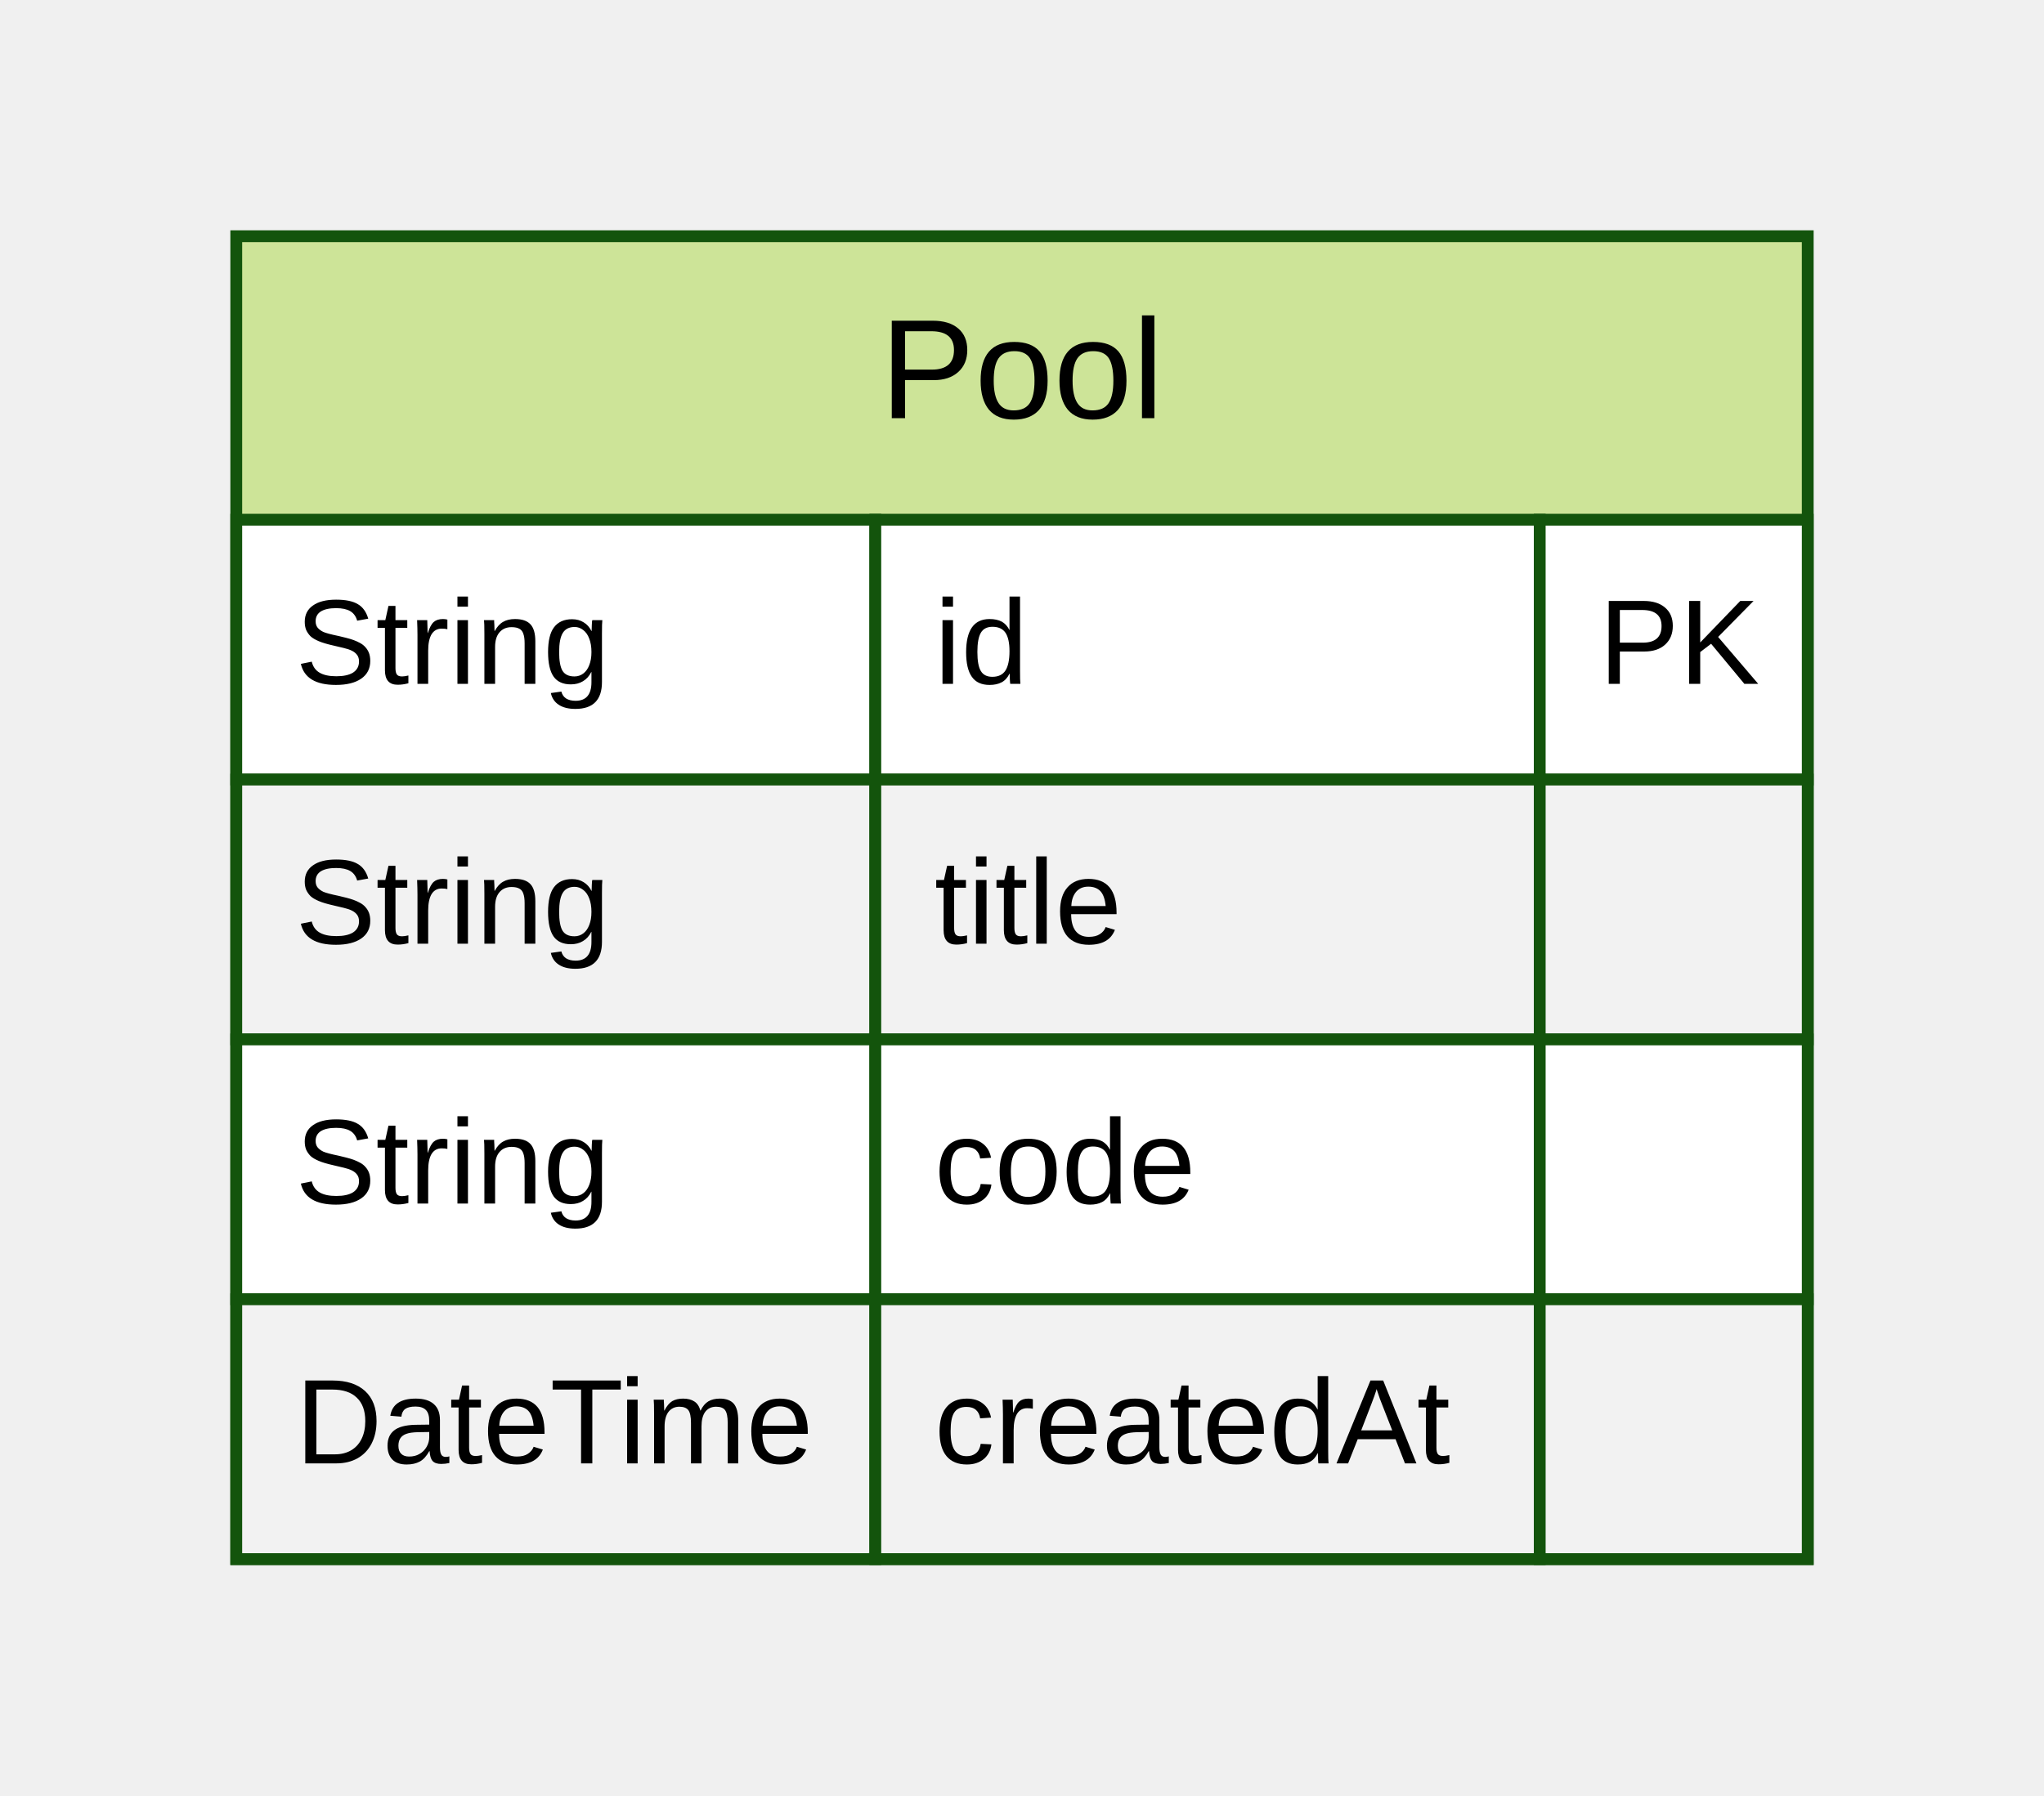
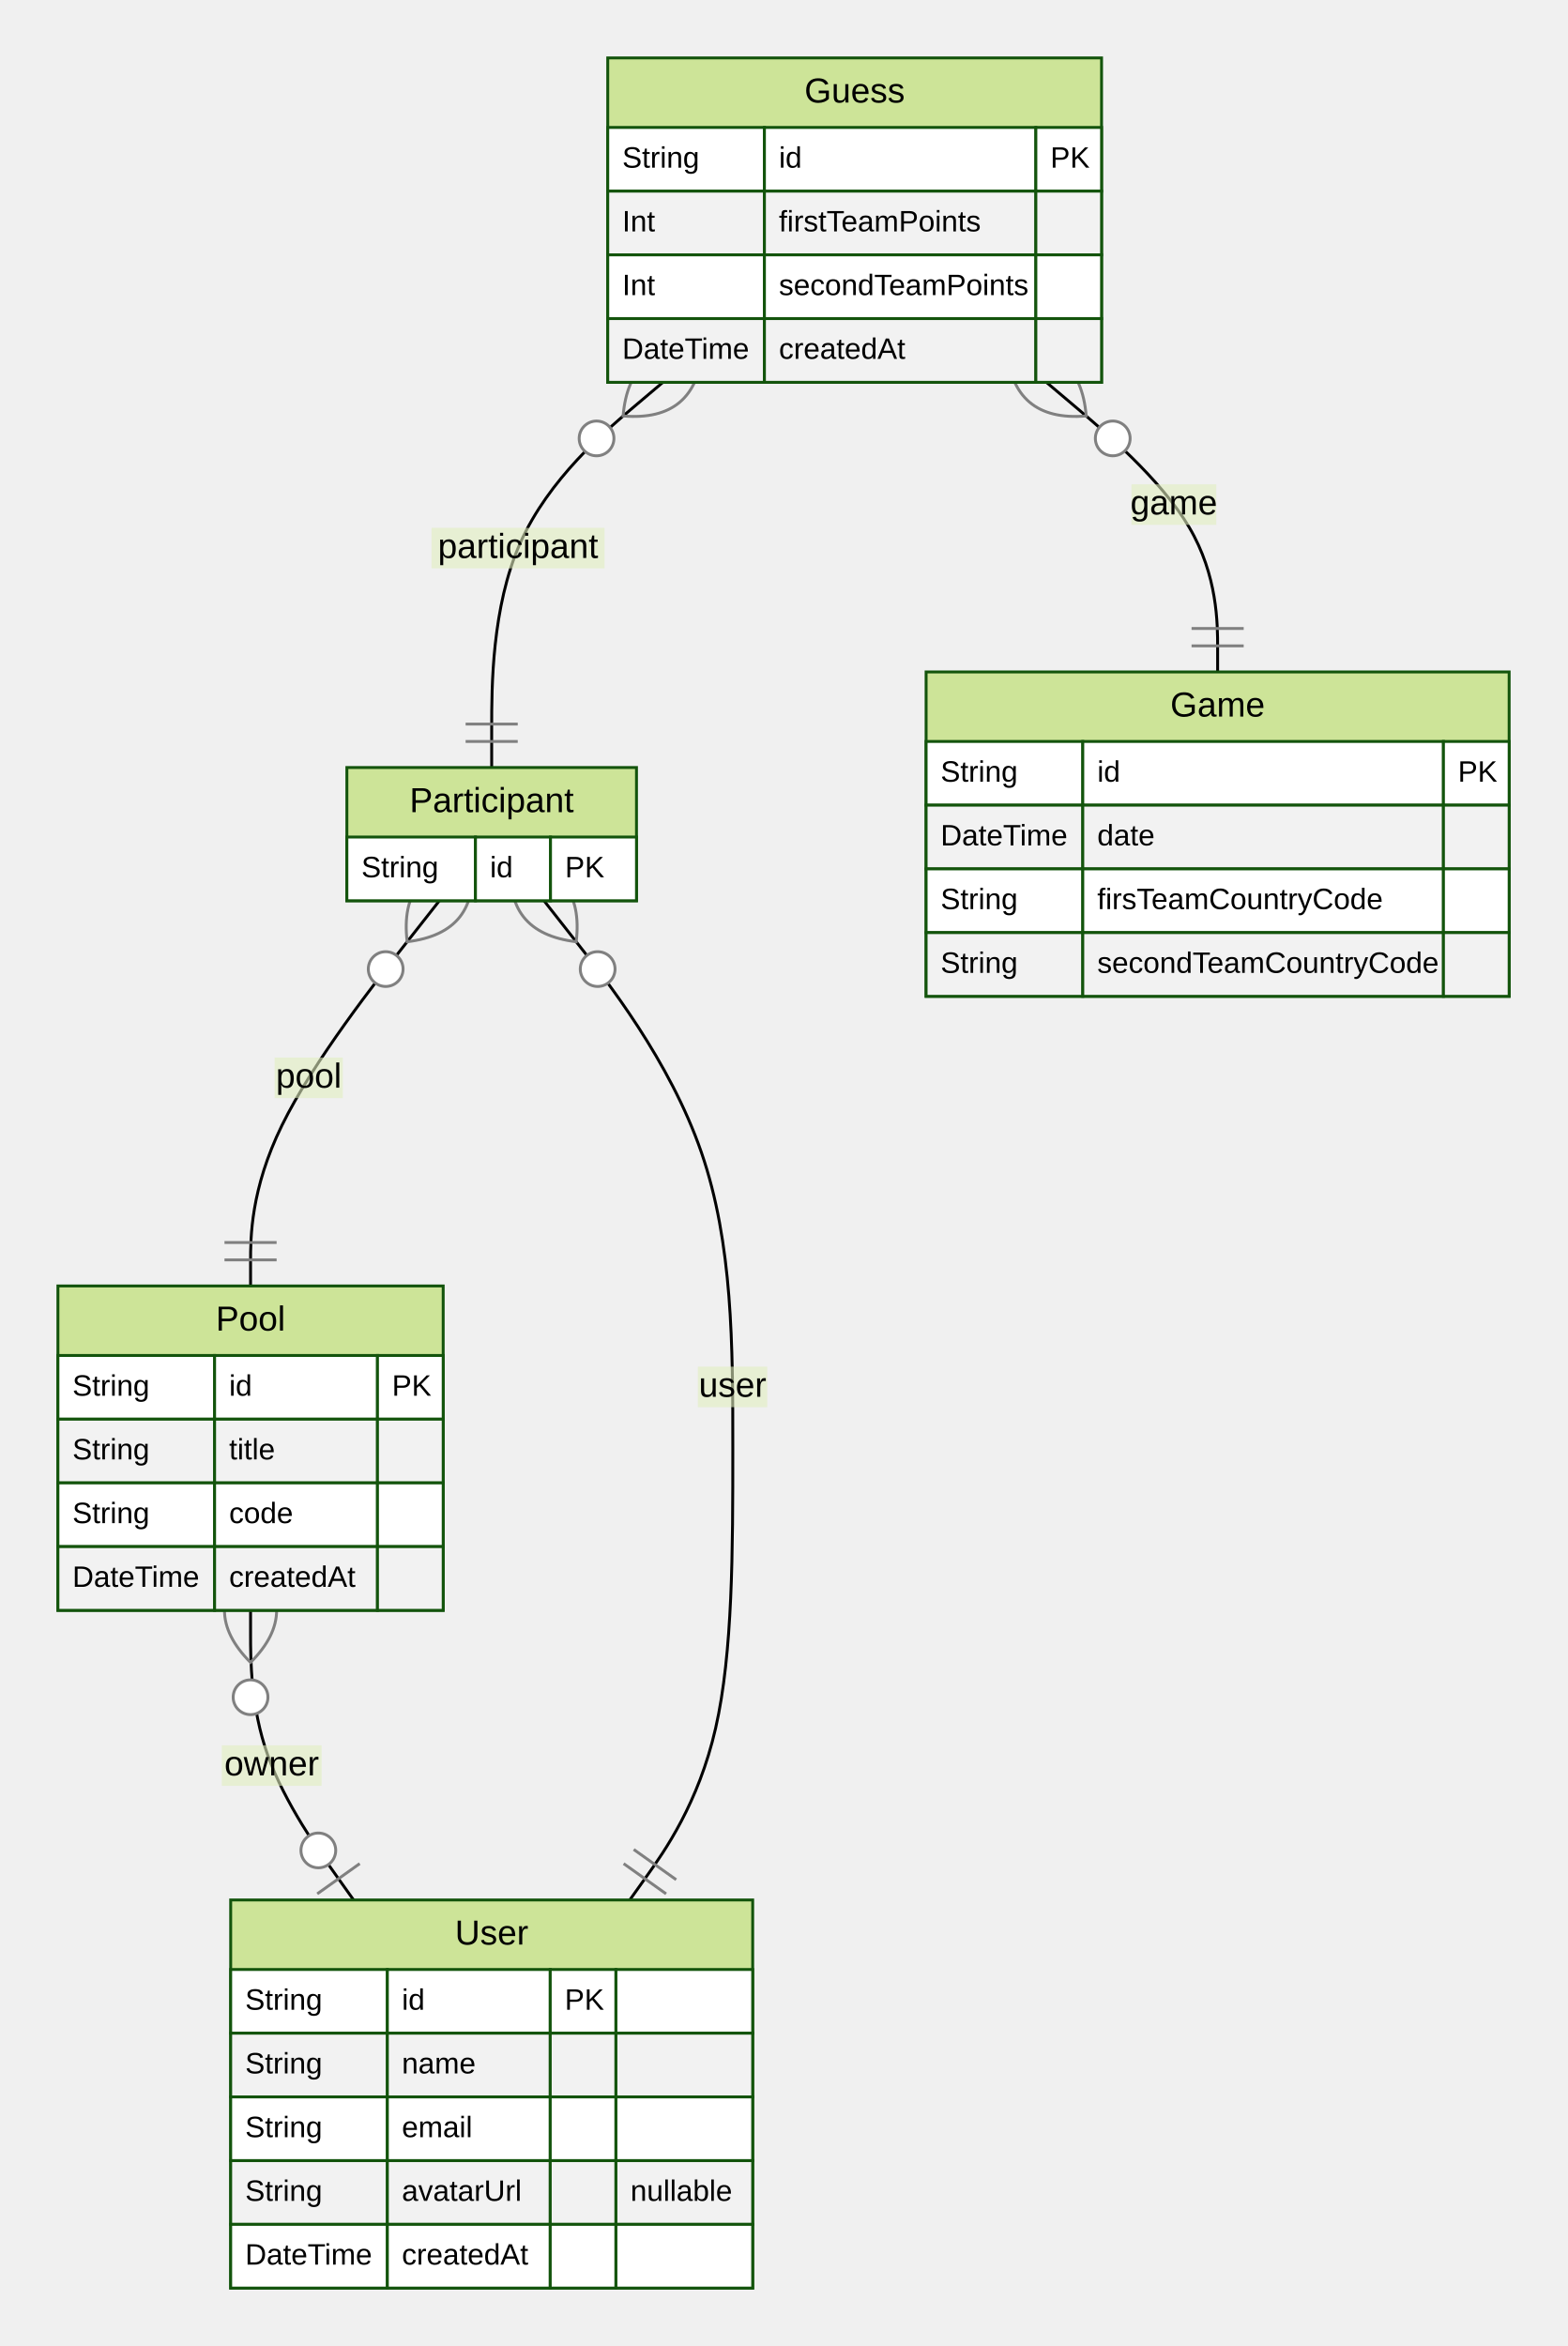
- <svg xmlns="http://www.w3.org/2000/svg" aria-labelledby="chart-title-mermaid-0 chart-desc-mermaid-0" role="img" viewBox="0 0 173.026 152" style="max-width: 173.026px; background-color: white;" width="100%" id="mermaid-0">
+ <svg xmlns="http://www.w3.org/2000/svg" aria-labelledby="chart-title-mermaid-0 chart-desc-mermaid-0" role="img" viewBox="0 0 541.082 810" style="max-width: 541.082px; background-color: white;" width="100%" id="mermaid-0">
  <style>#mermaid-0 {font-family:"trebuchet ms",verdana,arial,sans-serif;font-size:16px;fill:#000000;}#mermaid-0 .error-icon{fill:#552222;}#mermaid-0 .error-text{fill:#552222;stroke:#552222;}#mermaid-0 .edge-thickness-normal{stroke-width:2px;}#mermaid-0 .edge-thickness-thick{stroke-width:3.5px;}#mermaid-0 .edge-pattern-solid{stroke-dasharray:0;}#mermaid-0 .edge-pattern-dashed{stroke-dasharray:3;}#mermaid-0 .edge-pattern-dotted{stroke-dasharray:2;}#mermaid-0 .marker{fill:#000000;stroke:#000000;}#mermaid-0 .marker.cross{stroke:#000000;}#mermaid-0 svg{font-family:"trebuchet ms",verdana,arial,sans-serif;font-size:16px;}#mermaid-0 .entityBox{fill:#cde498;stroke:#13540c;}#mermaid-0 .attributeBoxOdd{fill:#ffffff;stroke:#13540c;}#mermaid-0 .attributeBoxEven{fill:#f2f2f2;stroke:#13540c;}#mermaid-0 .relationshipLabelBox{fill:hsl(78.158, 58.462%, 84.51%);opacity:0.7;background-color:hsl(78.158, 58.462%, 84.51%);}#mermaid-0 .relationshipLabelBox rect{opacity:0.5;}#mermaid-0 .relationshipLine{stroke:#000000;}#mermaid-0 :root{--mermaid-font-family:"trebuchet ms",verdana,arial,sans-serif;}</style>
  <g />
  <defs>
    <marker orient="auto" markerHeight="18" markerWidth="18" refY="9" refX="0" id="ONLY_ONE_START">
      <path d="M9,0 L9,18 M15,0 L15,18" fill="none" stroke="gray" />
    </marker>
  </defs>
  <defs>
    <marker orient="auto" markerHeight="18" markerWidth="18" refY="9" refX="18" id="ONLY_ONE_END">
      <path d="M3,0 L3,18 M9,0 L9,18" fill="none" stroke="gray" />
    </marker>
  </defs>
  <defs>
    <marker orient="auto" markerHeight="18" markerWidth="30" refY="9" refX="0" id="ZERO_OR_ONE_START">
      <circle r="6" cy="9" cx="21" fill="white" stroke="gray" />
      <path d="M9,0 L9,18" fill="none" stroke="gray" />
    </marker>
  </defs>
  <defs>
    <marker orient="auto" markerHeight="18" markerWidth="30" refY="9" refX="30" id="ZERO_OR_ONE_END">
      <circle r="6" cy="9" cx="9" fill="white" stroke="gray" />
      <path d="M21,0 L21,18" fill="none" stroke="gray" />
    </marker>
  </defs>
  <defs>
    <marker orient="auto" markerHeight="36" markerWidth="45" refY="18" refX="18" id="ONE_OR_MORE_START">
      <path d="M0,18 Q 18,0 36,18 Q 18,36 0,18 M42,9 L42,27" fill="none" stroke="gray" />
    </marker>
  </defs>
  <defs>
    <marker orient="auto" markerHeight="36" markerWidth="45" refY="18" refX="27" id="ONE_OR_MORE_END">
      <path d="M3,9 L3,27 M9,18 Q27,0 45,18 Q27,36 9,18" fill="none" stroke="gray" />
    </marker>
  </defs>
  <defs>
    <marker orient="auto" markerHeight="36" markerWidth="57" refY="18" refX="18" id="ZERO_OR_MORE_START">
      <circle r="6" cy="18" cx="48" fill="white" stroke="gray" />
      <path d="M0,18 Q18,0 36,18 Q18,36 0,18" fill="none" stroke="gray" />
    </marker>
  </defs>
  <defs>
    <marker orient="auto" markerHeight="36" markerWidth="57" refY="18" refX="39" id="ZERO_OR_MORE_END">
      <circle r="6" cy="18" cx="9" fill="white" stroke="gray" />
      <path d="M21,18 Q39,0 57,18 Q39,36 21,18" fill="none" stroke="gray" />
    </marker>
  </defs>
-   <g transform="translate(20,20 )" id="Pool">
+   <path marker-start="url(#ZERO_OR_MORE_START)" marker-end="url(#ZERO_OR_ONE_END)" fill="none" stroke="gray" d="M86.513,556L86.513,564.333C86.513,572.667,86.513,589.333,92.443,606C98.373,622.667,110.233,639.333,116.163,647.667L122.093,656" class="er relationshipLine" />
+   <path marker-start="url(#ZERO_OR_MORE_START)" marker-end="url(#ONLY_ONE_END)" fill="none" stroke="gray" d="M187.835,311L198.7,324.833C209.565,338.667,231.296,366.333,242.161,397.833C253.026,429.333,253.026,464.667,253.026,500C253.026,535.333,253.026,570.667,247.096,596.667C241.167,622.667,229.307,639.333,223.377,647.667L217.447,656" class="er relationshipLine" />
+   <path marker-start="url(#ZERO_OR_MORE_START)" marker-end="url(#ONLY_ONE_END)" fill="none" stroke="gray" d="M151.705,311L140.839,324.833C129.974,338.667,108.244,366.333,97.378,388.5C86.513,410.667,86.513,427.333,86.513,435.667L86.513,444" class="er relationshipLine" />
+   <path marker-start="url(#ZERO_OR_MORE_START)" marker-end="url(#ONLY_ONE_END)" fill="none" stroke="gray" d="M228.887,132L219.034,140.333C209.181,148.667,189.476,165.333,179.623,187.5C169.77,209.667,169.77,237.333,169.77,251.167L169.77,265" class="er relationshipLine" />
+   <path marker-start="url(#ZERO_OR_MORE_START)" marker-end="url(#ONLY_ONE_END)" fill="none" stroke="gray" d="M361.309,132L371.162,140.333C381.015,148.667,400.72,165.333,410.573,182C420.426,198.667,420.426,215.333,420.426,223.667L420.426,232" class="er relationshipLine" />
+   <g transform="translate(20,444 )" id="Pool">
    <rect height="112" width="133.026" y="0" x="0" stroke="gray" fill-opacity="100%" fill="honeydew" class="er entityBox" />
    <text transform="translate(66.51321,12)" style="font-family: &quot;trebuchet ms&quot;, verdana, arial, sans-serif;; font-size: 12px" text-anchor="middle" dominant-baseline="middle" y="0" x="0" id="entity-Pool" class="er entityLabel">Pool</text>
    <rect height="22" width="54.096" y="24" x="0" stroke="gray" fill-opacity="100%" fill="honeydew" class="er attributeBoxOdd" />
    <text transform="translate(5,35)" style="font-family: &quot;trebuchet ms&quot;, verdana, arial, sans-serif;; font-size: 10.2px" text-anchor="left" dominant-baseline="middle" y="0" x="0" id="entity-Pool-attr-1-type" class="er entityLabel">String</text>
    <rect height="22" width="56.243" y="24" x="54.096" stroke="gray" fill-opacity="100%" fill="honeydew" class="er attributeBoxOdd" />
    <text transform="translate(59.09555,35)" style="font-family: &quot;trebuchet ms&quot;, verdana, arial, sans-serif;; font-size: 10.2px" text-anchor="left" dominant-baseline="middle" y="0" x="0" id="entity-Pool-attr-1-name" class="er entityLabel">id</text>
    <rect height="22" width="22.688" y="24" x="110.339" stroke="gray" fill-opacity="100%" fill="honeydew" class="er attributeBoxOdd" />
    <text transform="translate(115.3387,35)" style="font-family: &quot;trebuchet ms&quot;, verdana, arial, sans-serif;; font-size: 10.2px" text-anchor="left" dominant-baseline="middle" y="0" x="0" id="entity-Pool-attr-1-key" class="er entityLabel">PK</text>
    <rect height="22" width="54.096" y="46" x="0" stroke="gray" fill-opacity="100%" fill="honeydew" class="er attributeBoxEven" />
    <text transform="translate(5,57)" style="font-family: &quot;trebuchet ms&quot;, verdana, arial, sans-serif;; font-size: 10.2px" text-anchor="left" dominant-baseline="middle" y="0" x="0" id="entity-Pool-attr-2-type" class="er entityLabel">String</text>
    <rect height="22" width="56.243" y="46" x="54.096" stroke="gray" fill-opacity="100%" fill="honeydew" class="er attributeBoxEven" />
    <text transform="translate(59.09555,57)" style="font-family: &quot;trebuchet ms&quot;, verdana, arial, sans-serif;; font-size: 10.2px" text-anchor="left" dominant-baseline="middle" y="0" x="0" id="entity-Pool-attr-2-name" class="er entityLabel">title</text>
    <rect height="22" width="22.688" y="46" x="110.339" stroke="gray" fill-opacity="100%" fill="honeydew" class="er attributeBoxEven" />
    <text transform="translate(115.3387,57)" style="font-family: &quot;trebuchet ms&quot;, verdana, arial, sans-serif;; font-size: 10.2px" text-anchor="left" dominant-baseline="middle" y="0" x="0" id="entity-Pool-attr-2-key" class="er entityLabel" />
    <rect height="22" width="54.096" y="68" x="0" stroke="gray" fill-opacity="100%" fill="honeydew" class="er attributeBoxOdd" />
    <text transform="translate(5,79)" style="font-family: &quot;trebuchet ms&quot;, verdana, arial, sans-serif;; font-size: 10.2px" text-anchor="left" dominant-baseline="middle" y="0" x="0" id="entity-Pool-attr-3-type" class="er entityLabel">String</text>
    <rect height="22" width="56.243" y="68" x="54.096" stroke="gray" fill-opacity="100%" fill="honeydew" class="er attributeBoxOdd" />
    <text transform="translate(59.09555,79)" style="font-family: &quot;trebuchet ms&quot;, verdana, arial, sans-serif;; font-size: 10.2px" text-anchor="left" dominant-baseline="middle" y="0" x="0" id="entity-Pool-attr-3-name" class="er entityLabel">code</text>
    <rect height="22" width="22.688" y="68" x="110.339" stroke="gray" fill-opacity="100%" fill="honeydew" class="er attributeBoxOdd" />
    <text transform="translate(115.3387,79)" style="font-family: &quot;trebuchet ms&quot;, verdana, arial, sans-serif;; font-size: 10.2px" text-anchor="left" dominant-baseline="middle" y="0" x="0" id="entity-Pool-attr-3-key" class="er entityLabel" />
    <rect height="22" width="54.096" y="90" x="0" stroke="gray" fill-opacity="100%" fill="honeydew" class="er attributeBoxEven" />
    <text transform="translate(5,101)" style="font-family: &quot;trebuchet ms&quot;, verdana, arial, sans-serif;; font-size: 10.2px" text-anchor="left" dominant-baseline="middle" y="0" x="0" id="entity-Pool-attr-4-type" class="er entityLabel">DateTime</text>
    <rect height="22" width="56.243" y="90" x="54.096" stroke="gray" fill-opacity="100%" fill="honeydew" class="er attributeBoxEven" />
    <text transform="translate(59.09555,101)" style="font-family: &quot;trebuchet ms&quot;, verdana, arial, sans-serif;; font-size: 10.2px" text-anchor="left" dominant-baseline="middle" y="0" x="0" id="entity-Pool-attr-4-name" class="er entityLabel">createdAt</text>
    <rect height="22" width="22.688" y="90" x="110.339" stroke="gray" fill-opacity="100%" fill="honeydew" class="er attributeBoxEven" />
    <text transform="translate(115.3387,101)" style="font-family: &quot;trebuchet ms&quot;, verdana, arial, sans-serif;; font-size: 10.2px" text-anchor="left" dominant-baseline="middle" y="0" x="0" id="entity-Pool-attr-4-key" class="er entityLabel" />
  </g>
+   <g transform="translate(119.7698,265 )" id="Participant">
+     <rect height="46" width="100" y="0" x="0" stroke="gray" fill-opacity="100%" fill="honeydew" class="er entityBox" />
+     <text transform="translate(50,12)" style="font-family: &quot;trebuchet ms&quot;, verdana, arial, sans-serif;; font-size: 12px" text-anchor="middle" dominant-baseline="middle" y="0" x="0" id="entity-Participant" class="er entityLabel">Participant</text>
+     <rect height="22" width="44.399" y="24" x="0" stroke="gray" fill-opacity="100%" fill="honeydew" class="er attributeBoxOdd" />
+     <text transform="translate(5,35)" style="font-family: &quot;trebuchet ms&quot;, verdana, arial, sans-serif;; font-size: 10.2px" text-anchor="left" dominant-baseline="middle" y="0" x="0" id="entity-Participant-attr-1-type" class="er entityLabel">String</text>
+     <rect height="22" width="25.911" y="24" x="44.399" stroke="gray" fill-opacity="100%" fill="honeydew" class="er attributeBoxOdd" />
+     <text transform="translate(49.39862,35)" style="font-family: &quot;trebuchet ms&quot;, verdana, arial, sans-serif;; font-size: 10.2px" text-anchor="left" dominant-baseline="middle" y="0" x="0" id="entity-Participant-attr-1-name" class="er entityLabel">id</text>
+     <rect height="22" width="29.69" y="24" x="70.31" stroke="gray" fill-opacity="100%" fill="honeydew" class="er attributeBoxOdd" />
+     <text transform="translate(75.30976,35)" style="font-family: &quot;trebuchet ms&quot;, verdana, arial, sans-serif;; font-size: 10.2px" text-anchor="left" dominant-baseline="middle" y="0" x="0" id="entity-Participant-attr-1-key" class="er entityLabel">PK</text>
+   </g>
+   <g transform="translate(79.65034,656 )" id="User">
+     <rect height="134" width="180.239" y="0" x="0" stroke="gray" fill-opacity="100%" fill="honeydew" class="er entityBox" />
+     <text transform="translate(90.11948,12)" style="font-family: &quot;trebuchet ms&quot;, verdana, arial, sans-serif;; font-size: 12px" text-anchor="middle" dominant-baseline="middle" y="0" x="0" id="entity-User" class="er entityLabel">User</text>
+     <rect height="22" width="54.096" y="24" x="0" stroke="gray" fill-opacity="100%" fill="honeydew" class="er attributeBoxOdd" />
+     <text transform="translate(5,35)" style="font-family: &quot;trebuchet ms&quot;, verdana, arial, sans-serif;; font-size: 10.2px" text-anchor="left" dominant-baseline="middle" y="0" x="0" id="entity-User-attr-1-type" class="er entityLabel">String</text>
+     <rect height="22" width="56.243" y="24" x="54.096" stroke="gray" fill-opacity="100%" fill="honeydew" class="er attributeBoxOdd" />
+     <text transform="translate(59.09555,35)" style="font-family: &quot;trebuchet ms&quot;, verdana, arial, sans-serif;; font-size: 10.2px" text-anchor="left" dominant-baseline="middle" y="0" x="0" id="entity-User-attr-1-name" class="er entityLabel">id</text>
+     <rect height="22" width="22.688" y="24" x="110.339" stroke="gray" fill-opacity="100%" fill="honeydew" class="er attributeBoxOdd" />
+     <text transform="translate(115.3387,35)" style="font-family: &quot;trebuchet ms&quot;, verdana, arial, sans-serif;; font-size: 10.2px" text-anchor="left" dominant-baseline="middle" y="0" x="0" id="entity-User-attr-1-key" class="er entityLabel">PK</text>
+     <rect height="22" width="47.213" y="24" x="133.026" stroke="gray" fill-opacity="100%" fill="honeydew" class="er attributeBoxOdd" />
+     <text transform="translate(138.0264,35)" style="font-family: &quot;trebuchet ms&quot;, verdana, arial, sans-serif;; font-size: 10.2px" text-anchor="left" dominant-baseline="middle" y="0" x="0" id="entity-User-attr-1-comment" class="er entityLabel" />
+     <rect height="22" width="54.096" y="46" x="0" stroke="gray" fill-opacity="100%" fill="honeydew" class="er attributeBoxEven" />
+     <text transform="translate(5,57)" style="font-family: &quot;trebuchet ms&quot;, verdana, arial, sans-serif;; font-size: 10.2px" text-anchor="left" dominant-baseline="middle" y="0" x="0" id="entity-User-attr-2-type" class="er entityLabel">String</text>
+     <rect height="22" width="56.243" y="46" x="54.096" stroke="gray" fill-opacity="100%" fill="honeydew" class="er attributeBoxEven" />
+     <text transform="translate(59.09555,57)" style="font-family: &quot;trebuchet ms&quot;, verdana, arial, sans-serif;; font-size: 10.2px" text-anchor="left" dominant-baseline="middle" y="0" x="0" id="entity-User-attr-2-name" class="er entityLabel">name</text>
+     <rect height="22" width="22.688" y="46" x="110.339" stroke="gray" fill-opacity="100%" fill="honeydew" class="er attributeBoxEven" />
+     <text transform="translate(115.3387,57)" style="font-family: &quot;trebuchet ms&quot;, verdana, arial, sans-serif;; font-size: 10.2px" text-anchor="left" dominant-baseline="middle" y="0" x="0" id="entity-User-attr-2-key" class="er entityLabel" />
+     <rect height="22" width="47.213" y="46" x="133.026" stroke="gray" fill-opacity="100%" fill="honeydew" class="er attributeBoxEven" />
+     <text transform="translate(138.0264,57)" style="font-family: &quot;trebuchet ms&quot;, verdana, arial, sans-serif;; font-size: 10.2px" text-anchor="left" dominant-baseline="middle" y="0" x="0" id="entity-User-attr-2-comment" class="er entityLabel" />
+     <rect height="22" width="54.096" y="68" x="0" stroke="gray" fill-opacity="100%" fill="honeydew" class="er attributeBoxOdd" />
+     <text transform="translate(5,79)" style="font-family: &quot;trebuchet ms&quot;, verdana, arial, sans-serif;; font-size: 10.2px" text-anchor="left" dominant-baseline="middle" y="0" x="0" id="entity-User-attr-3-type" class="er entityLabel">String</text>
+     <rect height="22" width="56.243" y="68" x="54.096" stroke="gray" fill-opacity="100%" fill="honeydew" class="er attributeBoxOdd" />
+     <text transform="translate(59.09555,79)" style="font-family: &quot;trebuchet ms&quot;, verdana, arial, sans-serif;; font-size: 10.2px" text-anchor="left" dominant-baseline="middle" y="0" x="0" id="entity-User-attr-3-name" class="er entityLabel">email</text>
+     <rect height="22" width="22.688" y="68" x="110.339" stroke="gray" fill-opacity="100%" fill="honeydew" class="er attributeBoxOdd" />
+     <text transform="translate(115.3387,79)" style="font-family: &quot;trebuchet ms&quot;, verdana, arial, sans-serif;; font-size: 10.2px" text-anchor="left" dominant-baseline="middle" y="0" x="0" id="entity-User-attr-3-key" class="er entityLabel" />
+     <rect height="22" width="47.213" y="68" x="133.026" stroke="gray" fill-opacity="100%" fill="honeydew" class="er attributeBoxOdd" />
+     <text transform="translate(138.0264,79)" style="font-family: &quot;trebuchet ms&quot;, verdana, arial, sans-serif;; font-size: 10.2px" text-anchor="left" dominant-baseline="middle" y="0" x="0" id="entity-User-attr-3-comment" class="er entityLabel" />
+     <rect height="22" width="54.096" y="90" x="0" stroke="gray" fill-opacity="100%" fill="honeydew" class="er attributeBoxEven" />
+     <text transform="translate(5,101)" style="font-family: &quot;trebuchet ms&quot;, verdana, arial, sans-serif;; font-size: 10.2px" text-anchor="left" dominant-baseline="middle" y="0" x="0" id="entity-User-attr-4-type" class="er entityLabel">String</text>
+     <rect height="22" width="56.243" y="90" x="54.096" stroke="gray" fill-opacity="100%" fill="honeydew" class="er attributeBoxEven" />
+     <text transform="translate(59.09555,101)" style="font-family: &quot;trebuchet ms&quot;, verdana, arial, sans-serif;; font-size: 10.2px" text-anchor="left" dominant-baseline="middle" y="0" x="0" id="entity-User-attr-4-name" class="er entityLabel">avatarUrl</text>
+     <rect height="22" width="22.688" y="90" x="110.339" stroke="gray" fill-opacity="100%" fill="honeydew" class="er attributeBoxEven" />
+     <text transform="translate(115.3387,101)" style="font-family: &quot;trebuchet ms&quot;, verdana, arial, sans-serif;; font-size: 10.2px" text-anchor="left" dominant-baseline="middle" y="0" x="0" id="entity-User-attr-4-key" class="er entityLabel" />
+     <rect height="22" width="47.213" y="90" x="133.026" stroke="gray" fill-opacity="100%" fill="honeydew" class="er attributeBoxEven" />
+     <text transform="translate(138.0264,101)" style="font-family: &quot;trebuchet ms&quot;, verdana, arial, sans-serif;; font-size: 10.2px" text-anchor="left" dominant-baseline="middle" y="0" x="0" id="entity-User-attr-4-comment" class="er entityLabel">nullable</text>
+     <rect height="22" width="54.096" y="112" x="0" stroke="gray" fill-opacity="100%" fill="honeydew" class="er attributeBoxOdd" />
+     <text transform="translate(5,123)" style="font-family: &quot;trebuchet ms&quot;, verdana, arial, sans-serif;; font-size: 10.2px" text-anchor="left" dominant-baseline="middle" y="0" x="0" id="entity-User-attr-5-type" class="er entityLabel">DateTime</text>
+     <rect height="22" width="56.243" y="112" x="54.096" stroke="gray" fill-opacity="100%" fill="honeydew" class="er attributeBoxOdd" />
+     <text transform="translate(59.09555,123)" style="font-family: &quot;trebuchet ms&quot;, verdana, arial, sans-serif;; font-size: 10.2px" text-anchor="left" dominant-baseline="middle" y="0" x="0" id="entity-User-attr-5-name" class="er entityLabel">createdAt</text>
+     <rect height="22" width="22.688" y="112" x="110.339" stroke="gray" fill-opacity="100%" fill="honeydew" class="er attributeBoxOdd" />
+     <text transform="translate(115.3387,123)" style="font-family: &quot;trebuchet ms&quot;, verdana, arial, sans-serif;; font-size: 10.2px" text-anchor="left" dominant-baseline="middle" y="0" x="0" id="entity-User-attr-5-key" class="er entityLabel" />
+     <rect height="22" width="47.213" y="112" x="133.026" stroke="gray" fill-opacity="100%" fill="honeydew" class="er attributeBoxOdd" />
+     <text transform="translate(138.0264,123)" style="font-family: &quot;trebuchet ms&quot;, verdana, arial, sans-serif;; font-size: 10.2px" text-anchor="left" dominant-baseline="middle" y="0" x="0" id="entity-User-attr-5-comment" class="er entityLabel" />
+   </g>
+   <g transform="translate(319.7698,232 )" id="Game">
+     <rect height="112" width="201.312" y="0" x="0" stroke="gray" fill-opacity="100%" fill="honeydew" class="er entityBox" />
+     <text transform="translate(100.6562,12)" style="font-family: &quot;trebuchet ms&quot;, verdana, arial, sans-serif;; font-size: 12px" text-anchor="middle" dominant-baseline="middle" y="0" x="0" id="entity-Game" class="er entityLabel">Game</text>
+     <rect height="22" width="54.096" y="24" x="0" stroke="gray" fill-opacity="100%" fill="honeydew" class="er attributeBoxOdd" />
+     <text transform="translate(5,35)" style="font-family: &quot;trebuchet ms&quot;, verdana, arial, sans-serif;; font-size: 10.2px" text-anchor="left" dominant-baseline="middle" y="0" x="0" id="entity-Game-attr-1-type" class="er entityLabel">String</text>
+     <rect height="22" width="124.529" y="24" x="54.096" stroke="gray" fill-opacity="100%" fill="honeydew" class="er attributeBoxOdd" />
+     <text transform="translate(59.09555,35)" style="font-family: &quot;trebuchet ms&quot;, verdana, arial, sans-serif;; font-size: 10.2px" text-anchor="left" dominant-baseline="middle" y="0" x="0" id="entity-Game-attr-1-name" class="er entityLabel">id</text>
+     <rect height="22" width="22.688" y="24" x="178.625" stroke="gray" fill-opacity="100%" fill="honeydew" class="er attributeBoxOdd" />
+     <text transform="translate(183.6248,35)" style="font-family: &quot;trebuchet ms&quot;, verdana, arial, sans-serif;; font-size: 10.2px" text-anchor="left" dominant-baseline="middle" y="0" x="0" id="entity-Game-attr-1-key" class="er entityLabel">PK</text>
+     <rect height="22" width="54.096" y="46" x="0" stroke="gray" fill-opacity="100%" fill="honeydew" class="er attributeBoxEven" />
+     <text transform="translate(5,57)" style="font-family: &quot;trebuchet ms&quot;, verdana, arial, sans-serif;; font-size: 10.2px" text-anchor="left" dominant-baseline="middle" y="0" x="0" id="entity-Game-attr-2-type" class="er entityLabel">DateTime</text>
+     <rect height="22" width="124.529" y="46" x="54.096" stroke="gray" fill-opacity="100%" fill="honeydew" class="er attributeBoxEven" />
+     <text transform="translate(59.09555,57)" style="font-family: &quot;trebuchet ms&quot;, verdana, arial, sans-serif;; font-size: 10.2px" text-anchor="left" dominant-baseline="middle" y="0" x="0" id="entity-Game-attr-2-name" class="er entityLabel">date</text>
+     <rect height="22" width="22.688" y="46" x="178.625" stroke="gray" fill-opacity="100%" fill="honeydew" class="er attributeBoxEven" />
+     <text transform="translate(183.6248,57)" style="font-family: &quot;trebuchet ms&quot;, verdana, arial, sans-serif;; font-size: 10.2px" text-anchor="left" dominant-baseline="middle" y="0" x="0" id="entity-Game-attr-2-key" class="er entityLabel" />
+     <rect height="22" width="54.096" y="68" x="0" stroke="gray" fill-opacity="100%" fill="honeydew" class="er attributeBoxOdd" />
+     <text transform="translate(5,79)" style="font-family: &quot;trebuchet ms&quot;, verdana, arial, sans-serif;; font-size: 10.2px" text-anchor="left" dominant-baseline="middle" y="0" x="0" id="entity-Game-attr-3-type" class="er entityLabel">String</text>
+     <rect height="22" width="124.529" y="68" x="54.096" stroke="gray" fill-opacity="100%" fill="honeydew" class="er attributeBoxOdd" />
+     <text transform="translate(59.09555,79)" style="font-family: &quot;trebuchet ms&quot;, verdana, arial, sans-serif;; font-size: 10.2px" text-anchor="left" dominant-baseline="middle" y="0" x="0" id="entity-Game-attr-3-name" class="er entityLabel">firsTeamCountryCode</text>
+     <rect height="22" width="22.688" y="68" x="178.625" stroke="gray" fill-opacity="100%" fill="honeydew" class="er attributeBoxOdd" />
+     <text transform="translate(183.6248,79)" style="font-family: &quot;trebuchet ms&quot;, verdana, arial, sans-serif;; font-size: 10.2px" text-anchor="left" dominant-baseline="middle" y="0" x="0" id="entity-Game-attr-3-key" class="er entityLabel" />
+     <rect height="22" width="54.096" y="90" x="0" stroke="gray" fill-opacity="100%" fill="honeydew" class="er attributeBoxEven" />
+     <text transform="translate(5,101)" style="font-family: &quot;trebuchet ms&quot;, verdana, arial, sans-serif;; font-size: 10.2px" text-anchor="left" dominant-baseline="middle" y="0" x="0" id="entity-Game-attr-4-type" class="er entityLabel">String</text>
+     <rect height="22" width="124.529" y="90" x="54.096" stroke="gray" fill-opacity="100%" fill="honeydew" class="er attributeBoxEven" />
+     <text transform="translate(59.09555,101)" style="font-family: &quot;trebuchet ms&quot;, verdana, arial, sans-serif;; font-size: 10.2px" text-anchor="left" dominant-baseline="middle" y="0" x="0" id="entity-Game-attr-4-name" class="er entityLabel">secondTeamCountryCode</text>
+     <rect height="22" width="22.688" y="90" x="178.625" stroke="gray" fill-opacity="100%" fill="honeydew" class="er attributeBoxEven" />
+     <text transform="translate(183.6248,101)" style="font-family: &quot;trebuchet ms&quot;, verdana, arial, sans-serif;; font-size: 10.2px" text-anchor="left" dominant-baseline="middle" y="0" x="0" id="entity-Game-attr-4-key" class="er entityLabel" />
+   </g>
+   <g transform="translate(209.8457,20 )" id="Guess">
+     <rect height="112" width="170.504" y="0" x="0" stroke="gray" fill-opacity="100%" fill="honeydew" class="er entityBox" />
+     <text transform="translate(85.2522,12)" style="font-family: &quot;trebuchet ms&quot;, verdana, arial, sans-serif;; font-size: 12px" text-anchor="middle" dominant-baseline="middle" y="0" x="0" id="entity-Guess" class="er entityLabel">Guess</text>
+     <rect height="22" width="54.096" y="24" x="0" stroke="gray" fill-opacity="100%" fill="honeydew" class="er attributeBoxOdd" />
+     <text transform="translate(5,35)" style="font-family: &quot;trebuchet ms&quot;, verdana, arial, sans-serif;; font-size: 10.2px" text-anchor="left" dominant-baseline="middle" y="0" x="0" id="entity-Guess-attr-1-type" class="er entityLabel">String</text>
+     <rect height="22" width="93.721" y="24" x="54.096" stroke="gray" fill-opacity="100%" fill="honeydew" class="er attributeBoxOdd" />
+     <text transform="translate(59.09555,35)" style="font-family: &quot;trebuchet ms&quot;, verdana, arial, sans-serif;; font-size: 10.2px" text-anchor="left" dominant-baseline="middle" y="0" x="0" id="entity-Guess-attr-1-name" class="er entityLabel">id</text>
+     <rect height="22" width="22.688" y="24" x="147.817" stroke="gray" fill-opacity="100%" fill="honeydew" class="er attributeBoxOdd" />
+     <text transform="translate(152.8167,35)" style="font-family: &quot;trebuchet ms&quot;, verdana, arial, sans-serif;; font-size: 10.2px" text-anchor="left" dominant-baseline="middle" y="0" x="0" id="entity-Guess-attr-1-key" class="er entityLabel">PK</text>
+     <rect height="22" width="54.096" y="46" x="0" stroke="gray" fill-opacity="100%" fill="honeydew" class="er attributeBoxEven" />
+     <text transform="translate(5,57)" style="font-family: &quot;trebuchet ms&quot;, verdana, arial, sans-serif;; font-size: 10.2px" text-anchor="left" dominant-baseline="middle" y="0" x="0" id="entity-Guess-attr-2-type" class="er entityLabel">Int</text>
+     <rect height="22" width="93.721" y="46" x="54.096" stroke="gray" fill-opacity="100%" fill="honeydew" class="er attributeBoxEven" />
+     <text transform="translate(59.09555,57)" style="font-family: &quot;trebuchet ms&quot;, verdana, arial, sans-serif;; font-size: 10.2px" text-anchor="left" dominant-baseline="middle" y="0" x="0" id="entity-Guess-attr-2-name" class="er entityLabel">firstTeamPoints</text>
+     <rect height="22" width="22.688" y="46" x="147.817" stroke="gray" fill-opacity="100%" fill="honeydew" class="er attributeBoxEven" />
+     <text transform="translate(152.8167,57)" style="font-family: &quot;trebuchet ms&quot;, verdana, arial, sans-serif;; font-size: 10.2px" text-anchor="left" dominant-baseline="middle" y="0" x="0" id="entity-Guess-attr-2-key" class="er entityLabel" />
+     <rect height="22" width="54.096" y="68" x="0" stroke="gray" fill-opacity="100%" fill="honeydew" class="er attributeBoxOdd" />
+     <text transform="translate(5,79)" style="font-family: &quot;trebuchet ms&quot;, verdana, arial, sans-serif;; font-size: 10.2px" text-anchor="left" dominant-baseline="middle" y="0" x="0" id="entity-Guess-attr-3-type" class="er entityLabel">Int</text>
+     <rect height="22" width="93.721" y="68" x="54.096" stroke="gray" fill-opacity="100%" fill="honeydew" class="er attributeBoxOdd" />
+     <text transform="translate(59.09555,79)" style="font-family: &quot;trebuchet ms&quot;, verdana, arial, sans-serif;; font-size: 10.2px" text-anchor="left" dominant-baseline="middle" y="0" x="0" id="entity-Guess-attr-3-name" class="er entityLabel">secondTeamPoints</text>
+     <rect height="22" width="22.688" y="68" x="147.817" stroke="gray" fill-opacity="100%" fill="honeydew" class="er attributeBoxOdd" />
+     <text transform="translate(152.8167,79)" style="font-family: &quot;trebuchet ms&quot;, verdana, arial, sans-serif;; font-size: 10.2px" text-anchor="left" dominant-baseline="middle" y="0" x="0" id="entity-Guess-attr-3-key" class="er entityLabel" />
+     <rect height="22" width="54.096" y="90" x="0" stroke="gray" fill-opacity="100%" fill="honeydew" class="er attributeBoxEven" />
+     <text transform="translate(5,101)" style="font-family: &quot;trebuchet ms&quot;, verdana, arial, sans-serif;; font-size: 10.2px" text-anchor="left" dominant-baseline="middle" y="0" x="0" id="entity-Guess-attr-4-type" class="er entityLabel">DateTime</text>
+     <rect height="22" width="93.721" y="90" x="54.096" stroke="gray" fill-opacity="100%" fill="honeydew" class="er attributeBoxEven" />
+     <text transform="translate(59.09555,101)" style="font-family: &quot;trebuchet ms&quot;, verdana, arial, sans-serif;; font-size: 10.2px" text-anchor="left" dominant-baseline="middle" y="0" x="0" id="entity-Guess-attr-4-name" class="er entityLabel">createdAt</text>
+     <rect height="22" width="22.688" y="90" x="147.817" stroke="gray" fill-opacity="100%" fill="honeydew" class="er attributeBoxEven" />
+     <text transform="translate(152.8167,101)" style="font-family: &quot;trebuchet ms&quot;, verdana, arial, sans-serif;; font-size: 10.2px" text-anchor="left" dominant-baseline="middle" y="0" x="0" id="entity-Guess-attr-4-key" class="er entityLabel" />
+   </g>
+   <rect fill-opacity="85%" fill="white" height="14" width="34.471" y="602.592" x="76.574" class="er relationshipLabelBox" />
+   <text style="font-family: &quot;trebuchet ms&quot;, verdana, arial, sans-serif;; font-size: 12px" dominant-baseline="middle" text-anchor="middle" y="609.592" x="93.81" id="rel1" class="er relationshipLabel">owner</text>
+   <rect fill-opacity="85%" fill="white" height="14" width="23.959" y="471.862" x="240.96" class="er relationshipLabelBox" />
+   <text style="font-family: &quot;trebuchet ms&quot;, verdana, arial, sans-serif;; font-size: 12px" dominant-baseline="middle" text-anchor="middle" y="478.862" x="252.94" id="rel2" class="er relationshipLabel">user</text>
+   <rect fill-opacity="85%" fill="white" height="14" width="23.564" y="365.133" x="94.824" class="er relationshipLabelBox" />
+   <text style="font-family: &quot;trebuchet ms&quot;, verdana, arial, sans-serif;; font-size: 12px" dominant-baseline="middle" text-anchor="middle" y="372.133" x="106.606" id="rel3" class="er relationshipLabel">pool</text>
+   <rect fill-opacity="85%" fill="white" height="14" width="59.744" y="182.256" x="148.995" class="er relationshipLabelBox" />
+   <text style="font-family: &quot;trebuchet ms&quot;, verdana, arial, sans-serif;; font-size: 12px" dominant-baseline="middle" text-anchor="middle" y="189.256" x="178.867" id="rel4" class="er relationshipLabel">participant</text>
+   <rect fill-opacity="85%" fill="white" height="14" width="29.289" y="167.222" x="390.665" class="er relationshipLabelBox" />
+   <text style="font-family: &quot;trebuchet ms&quot;, verdana, arial, sans-serif;; font-size: 12px" dominant-baseline="middle" text-anchor="middle" y="174.222" x="405.31" id="rel5" class="er relationshipLabel">game</text>
</svg>
